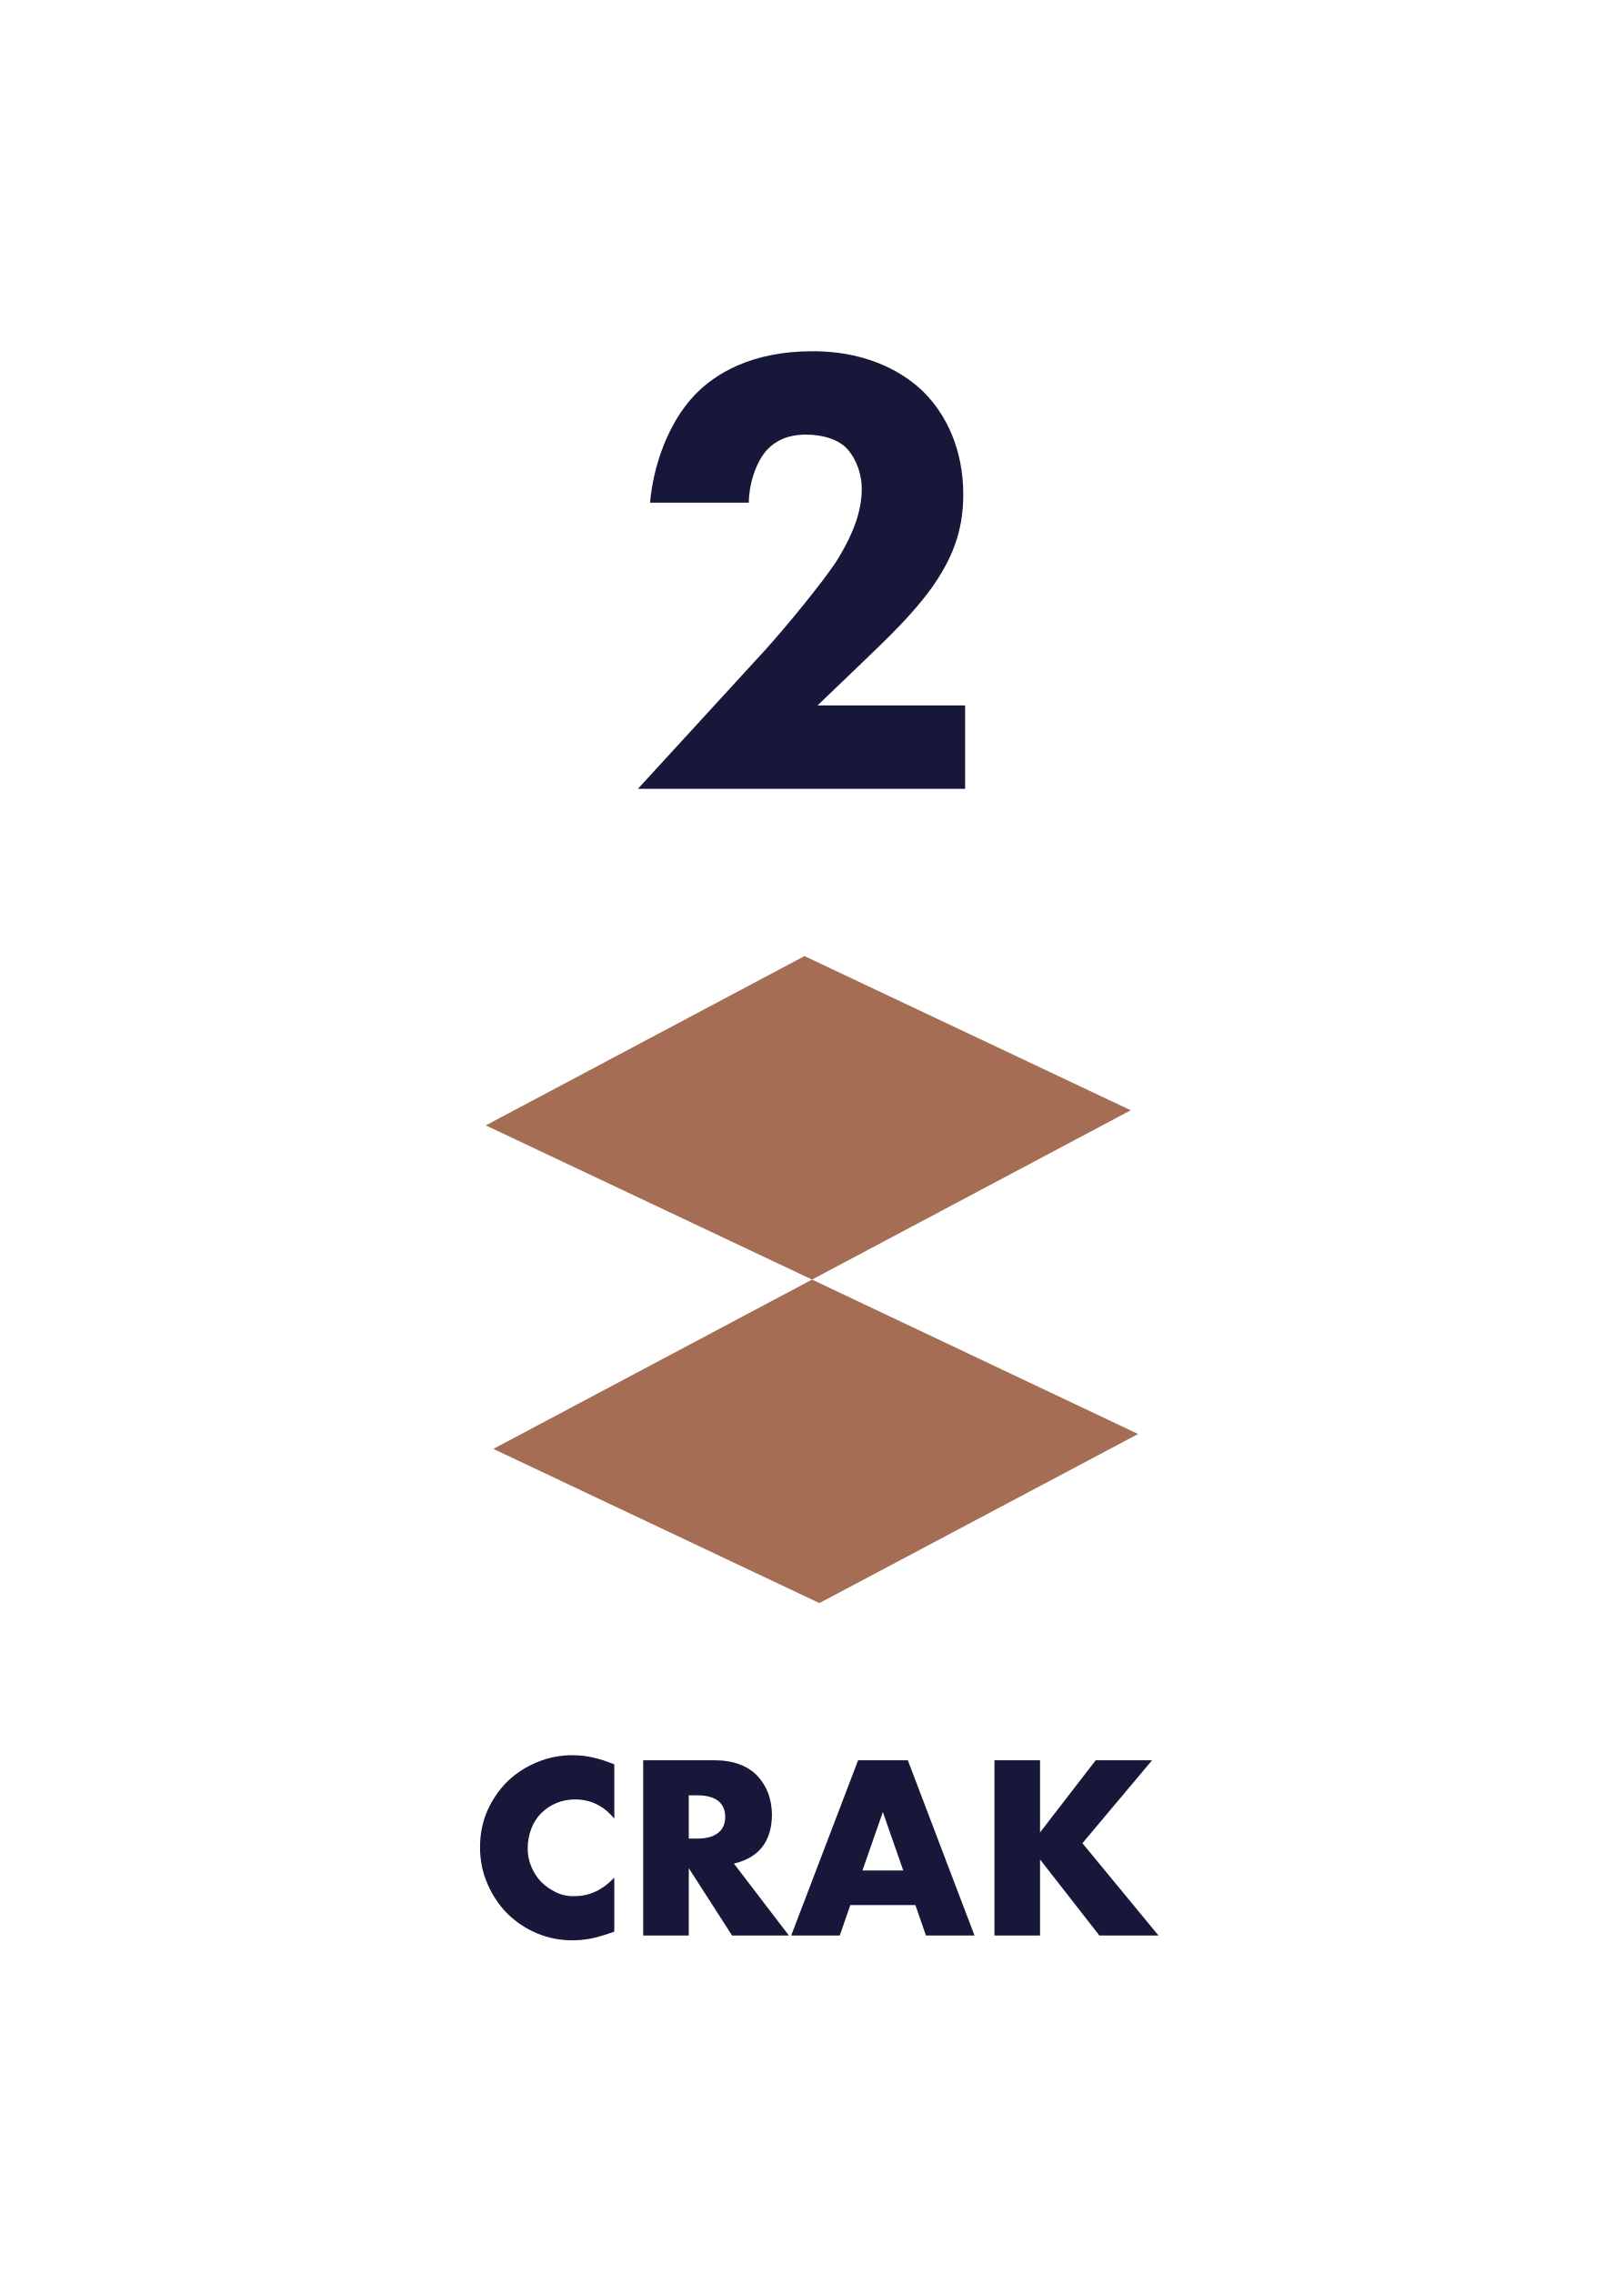
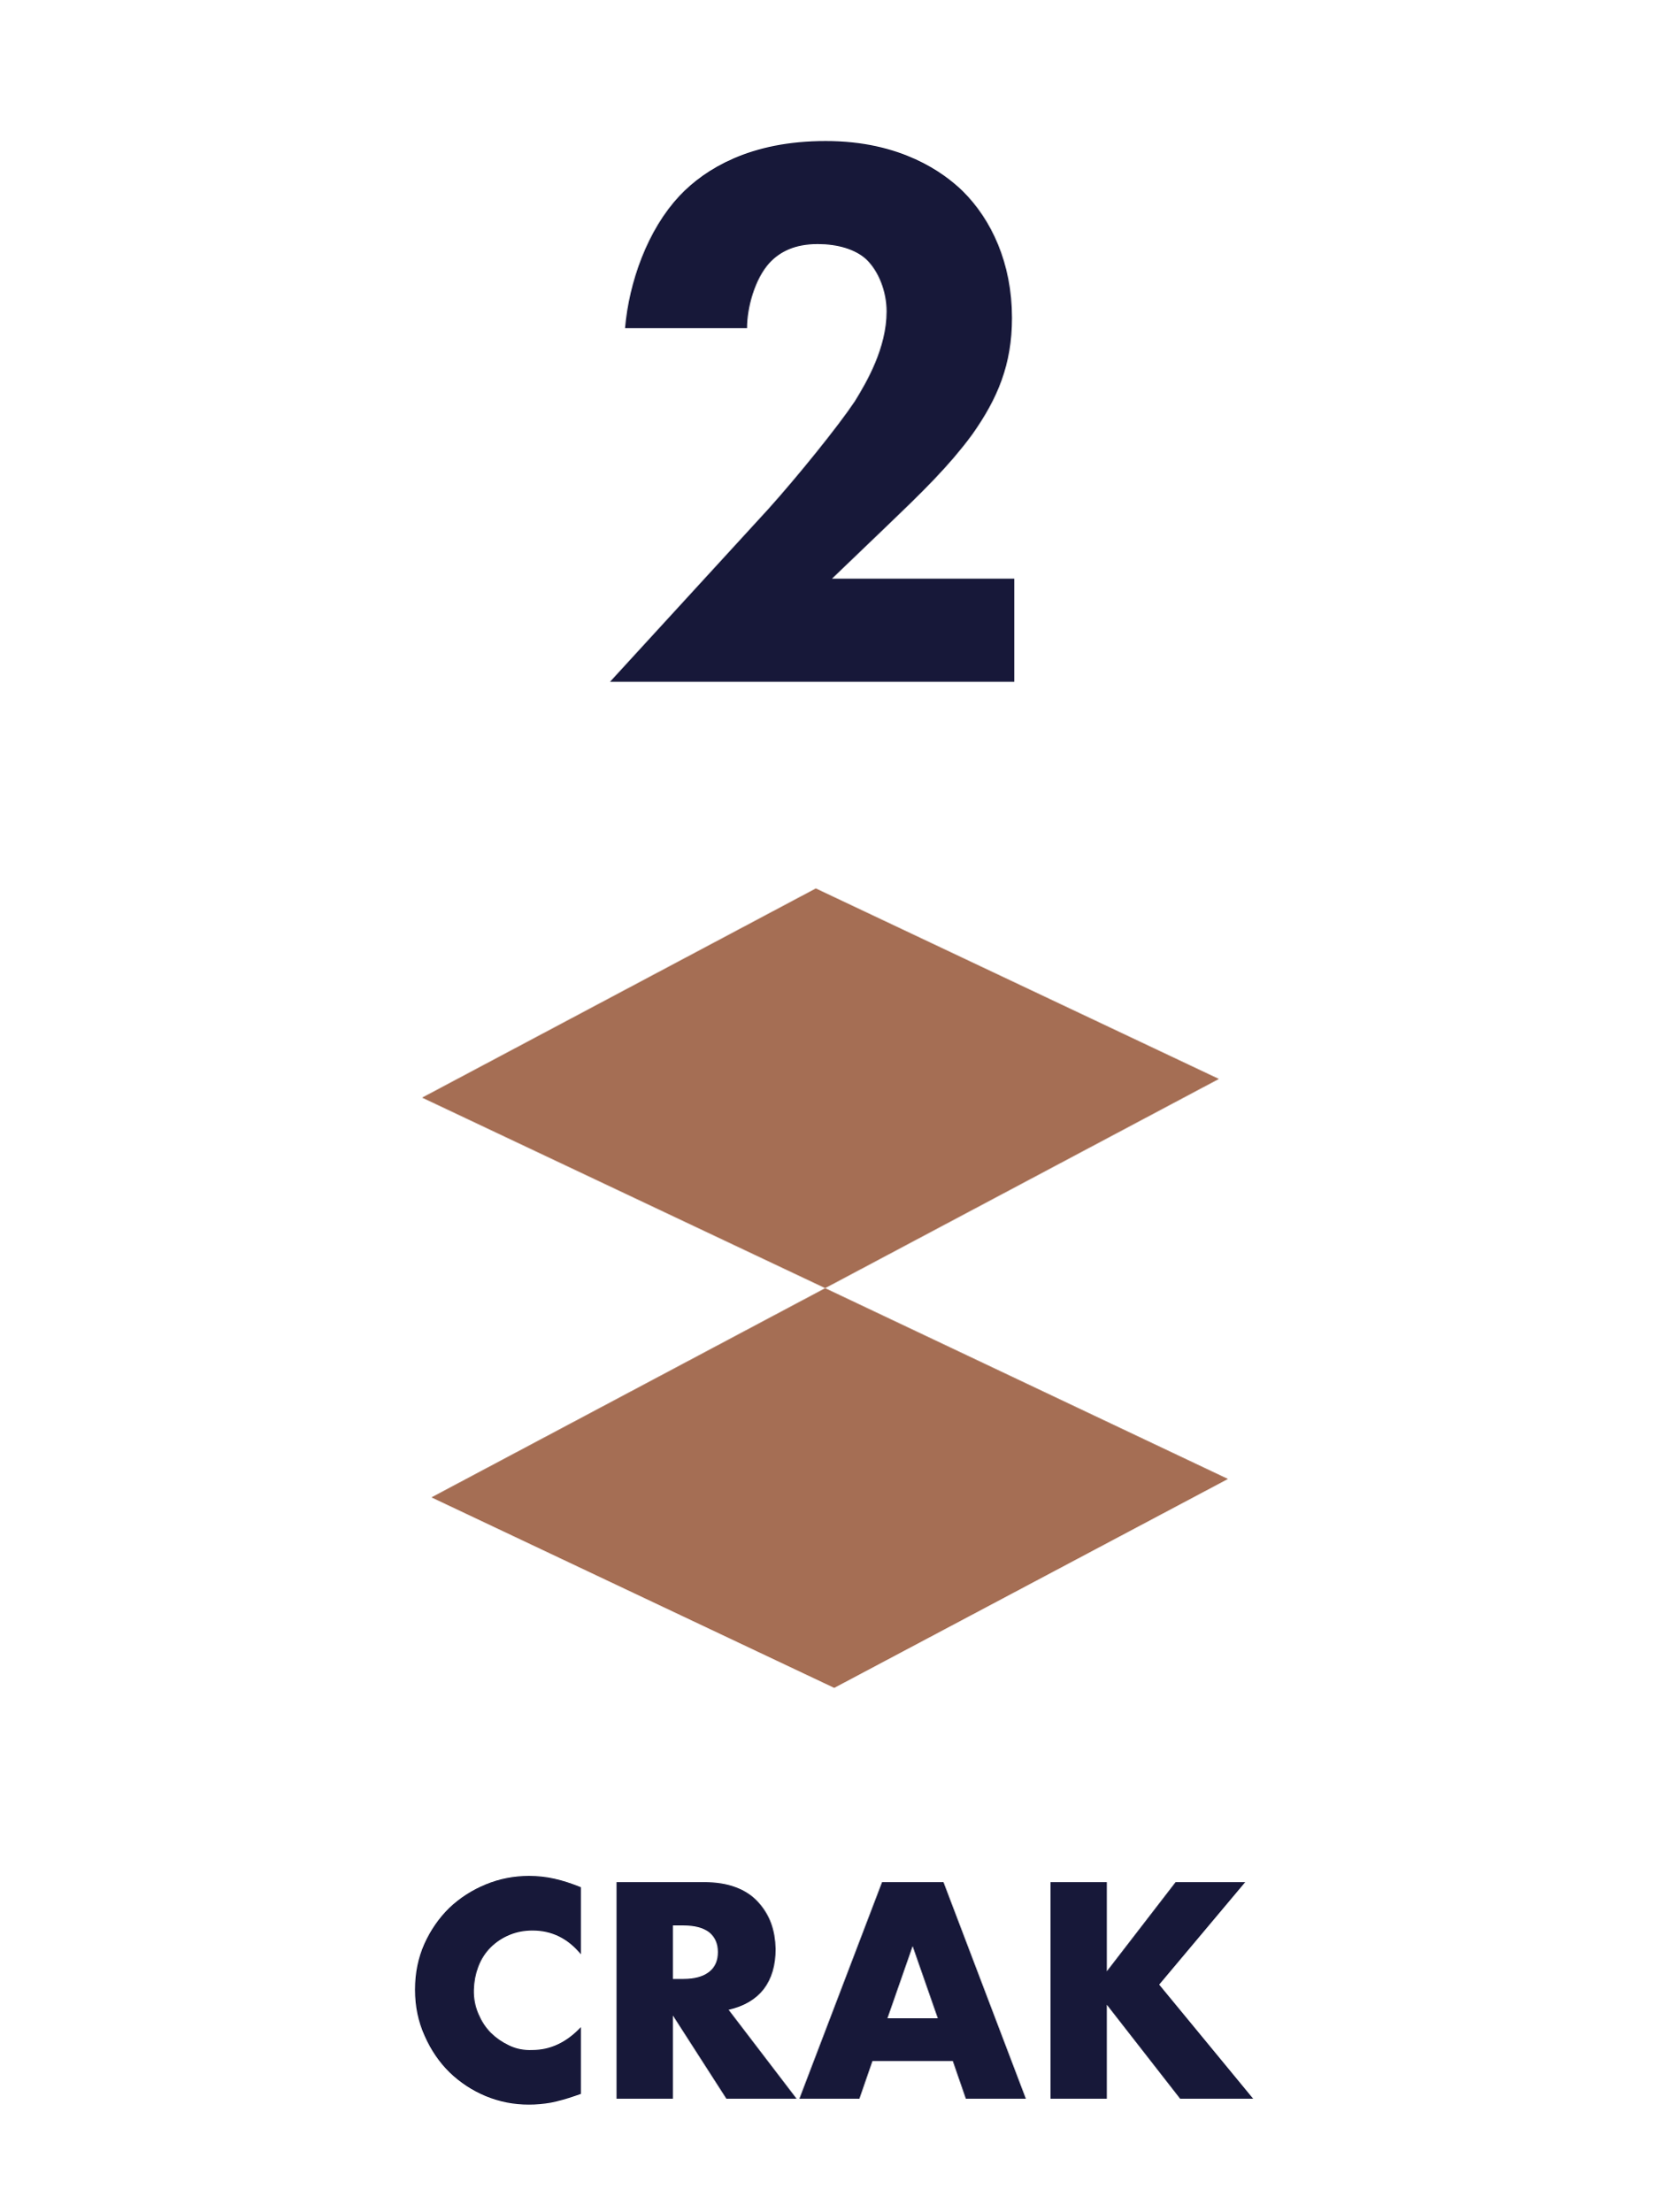
- <svg xmlns="http://www.w3.org/2000/svg" id="Crak" viewBox="0 0 70.87 99.21">
+ <svg xmlns="http://www.w3.org/2000/svg" id="Crak" viewBox="6.29 10.35 58.6 78.1">
  <defs>
    <style>
      .cls-1 {
        fill: #a56e54;
      }

      .cls-2 {
        fill: #171839;
      }
    </style>
  </defs>
  <path class="cls-2" d="M42.12,34.43h-14.28l5.6-6.11c.98-1.09,2.46-2.91,3.05-3.8.42-.68,1.12-1.88,1.12-3.17,0-.7-.28-1.43-.73-1.85-.36-.33-.98-.53-1.7-.53-.82,0-1.35.28-1.71.67-.51.56-.79,1.57-.79,2.3h-4.31c.14-1.62.79-3.47,1.93-4.68.9-.95,2.5-1.93,5.16-1.93s4.17,1.12,4.84,1.77c1.01,1,1.74,2.54,1.74,4.48,0,1.65-.51,2.85-1.4,4.11-.82,1.12-1.8,2.07-3,3.22l-1.96,1.88h6.44V34.43Z" />
  <g>
    <path class="cls-2" d="M26.81,79.38q-.69-.84-1.71-.84-.44,0-.82.16t-.66.44-.43.67-.16.83.16.84.44.67.65.45.81.16q.96,0,1.72-.81v2.36l-.2.07q-.46.16-.86.24-.39.07-.78.07-.79,0-1.52-.3-.72-.3-1.28-.84-.55-.54-.88-1.29-.34-.75-.34-1.63,0-.88.33-1.62.33-.73.88-1.27.56-.53,1.29-.83.73-.3,1.53-.3.46,0,.9.1.44.1.93.3V79.38Z" />
    <path class="cls-2" d="M34.43,84.48h-2.48l-1.89-2.94v2.94h-1.99v-7.65h3.09q.64,0,1.12.18t.79.52.46.75.16.91q0,.87-.42,1.42-.42.54-1.24.73L34.43,84.48ZM30.06,80.25h.37q.59,0,.91-.25.31-.24.31-.7,0-.45-.31-.7-.32-.24-.91-.24h-.37V80.25Z" />
    <path class="cls-2" d="M39.95,83.15h-2.84l-.46,1.33h-2.12l2.92-7.65h2.17l2.91,7.65h-2.12L39.95,83.15ZM39.42,81.64l-.89-2.55-.89,2.55H39.42Z" />
    <path class="cls-2" d="M45.39,79.98l2.43-3.15h2.46l-3.04,3.62,3.32,4.03h-2.58l-2.59-3.32v3.32h-1.99v-7.65h1.99V79.98Z" />
  </g>
  <polygon class="cls-1" points="21.53 63.24 35.76 69.97 49.67 62.59 35.44 55.85 21.53 63.24" />
  <polygon class="cls-1" points="21.2 49.12 35.44 55.85 49.35 48.46 35.11 41.73 21.2 49.12" />
</svg>
